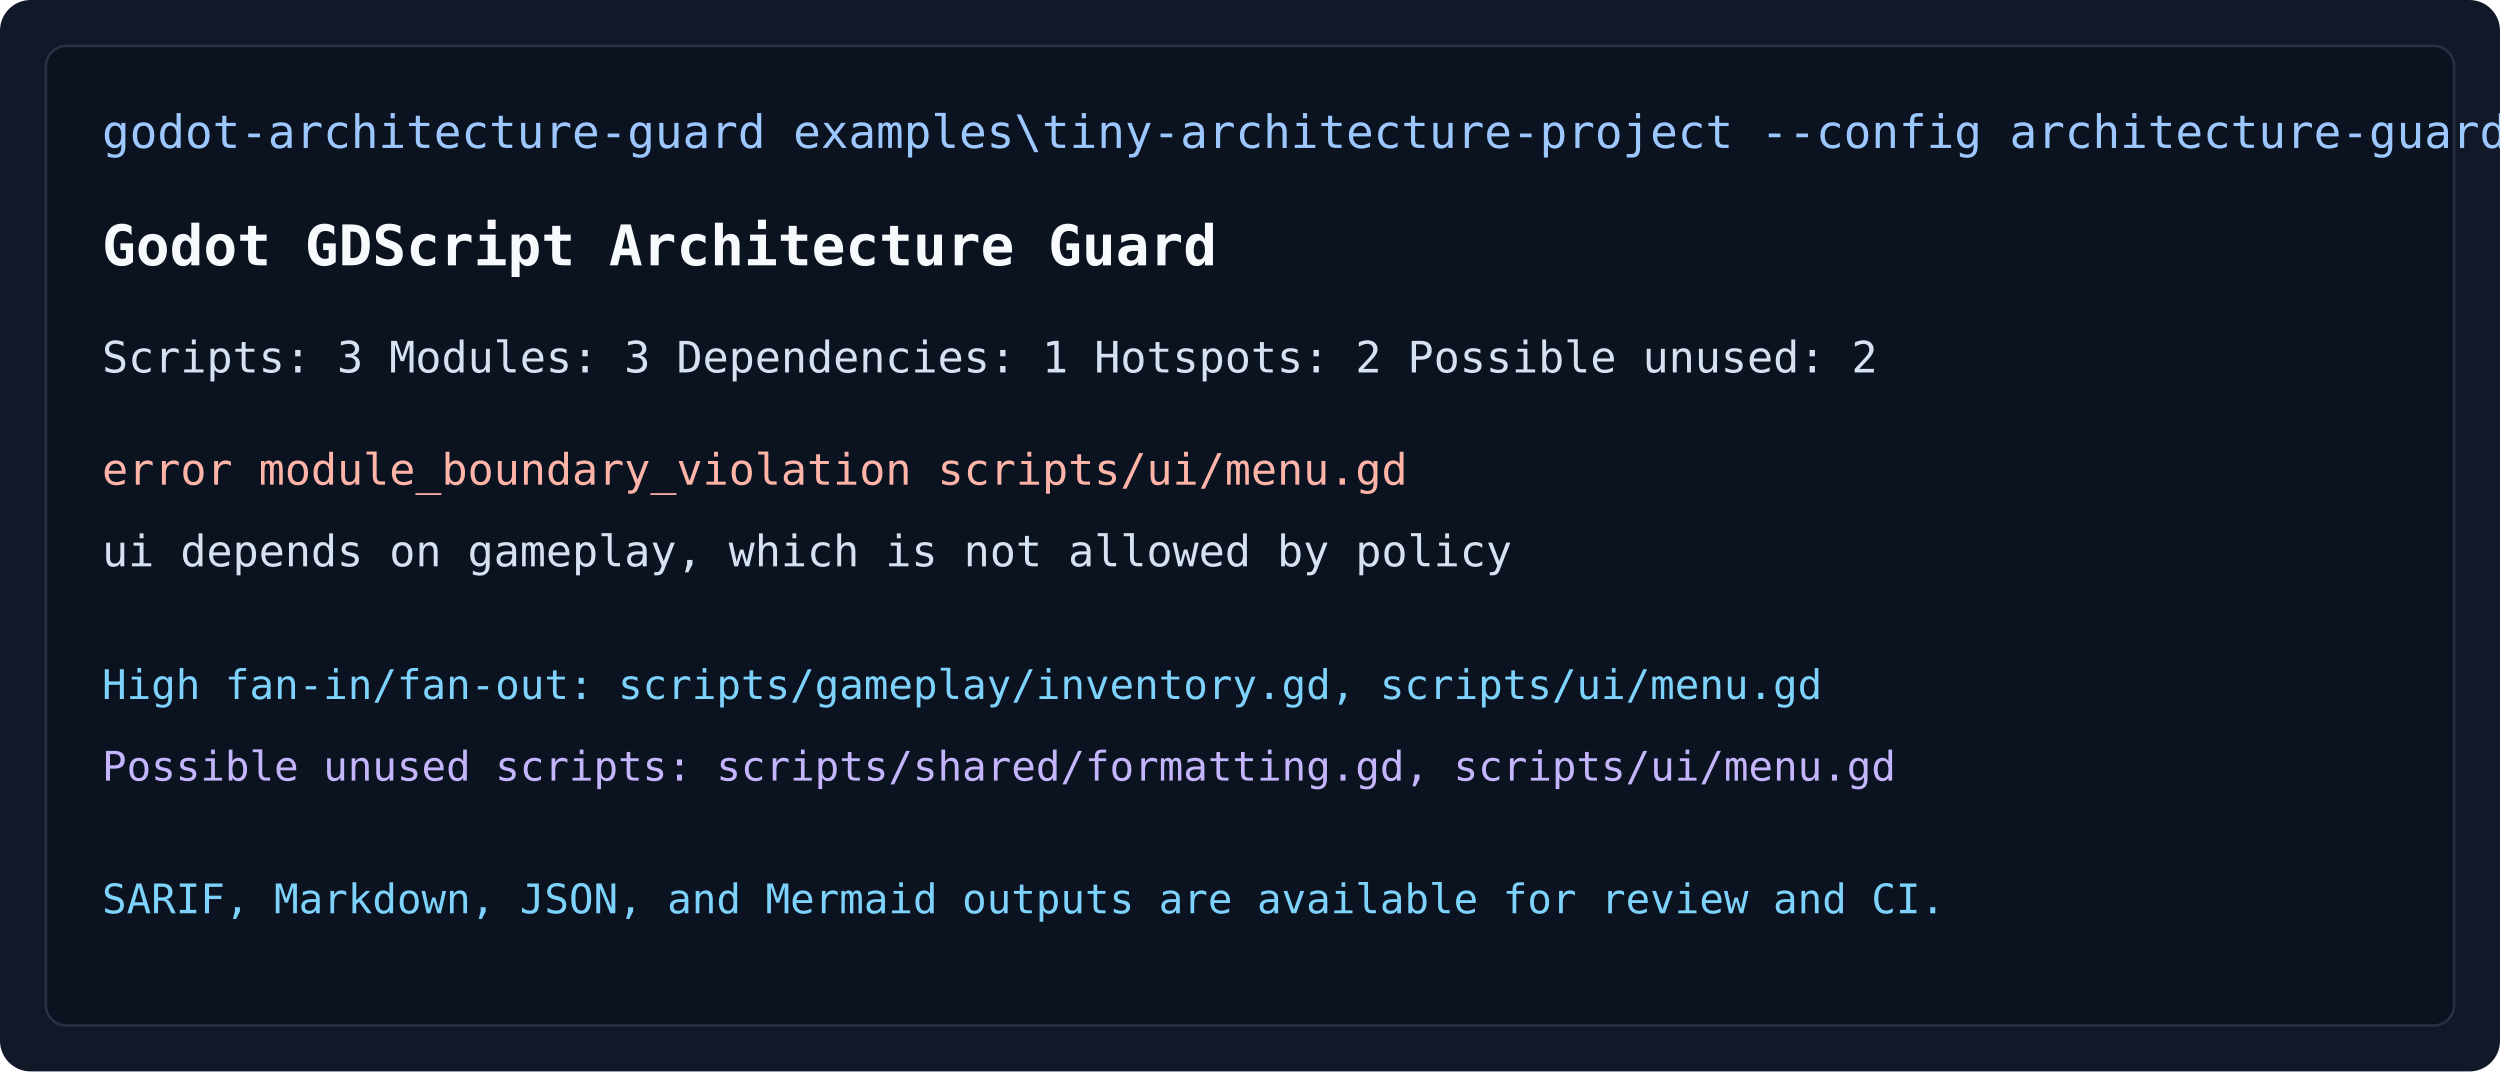
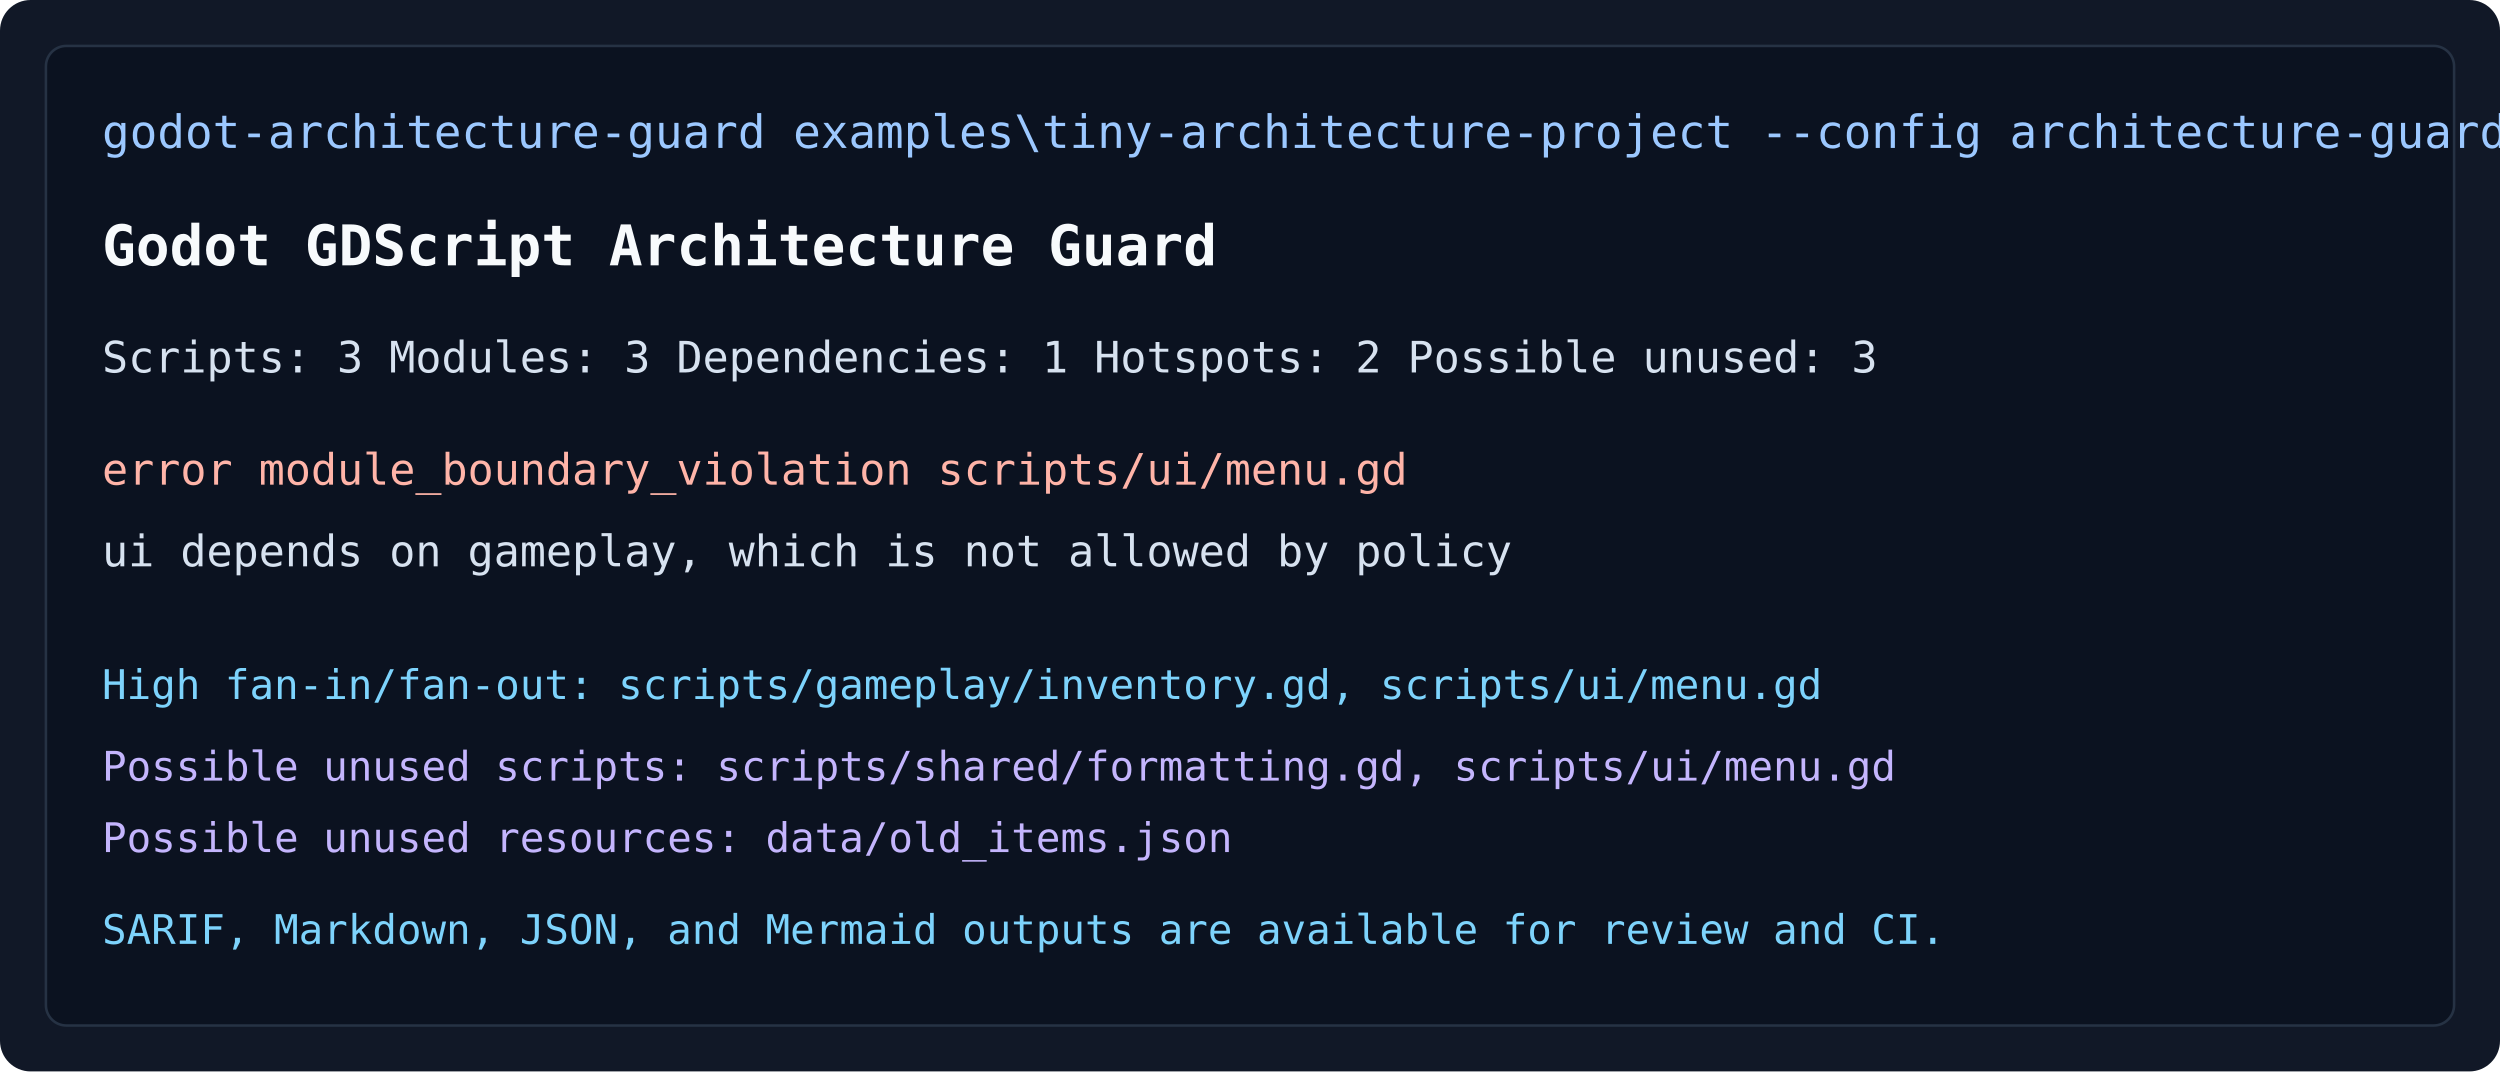
<svg xmlns="http://www.w3.org/2000/svg" width="980" height="420" role="img" aria-label="Godot GDScript Architecture Guard report">
  <rect width="980" height="420" rx="12" fill="#111827" />
  <rect x="18" y="18" width="944" height="384" rx="8" fill="#0b1220" stroke="#263244" />
  <text x="40" y="58" fill="#9cc8ff" font-family="Consolas, Menlo, monospace" font-size="18">godot-architecture-guard examples\tiny-architecture-project --config architecture-guard.toml --format markdown</text>
  <text x="40" y="104" fill="#f7fafc" font-family="Consolas, Menlo, monospace" font-size="22" font-weight="700">Godot GDScript Architecture Guard</text>
-   <text x="40" y="146" fill="#d7e2f0" font-family="Consolas, Menlo, monospace" font-size="17">Scripts: 3  Modules: 3  Dependencies: 1  Hotspots: 2  Possible unused: 2</text>
+   <text x="40" y="146" fill="#d7e2f0" font-family="Consolas, Menlo, monospace" font-size="17">Scripts: 3  Modules: 3  Dependencies: 1  Hotspots: 2  Possible unused: 3</text>
  <text x="40" y="190" fill="#ffb4a8" font-family="Consolas, Menlo, monospace" font-size="17">error module_boundary_violation scripts/ui/menu.gd</text>
  <text x="40" y="222" fill="#d7e2f0" font-family="Consolas, Menlo, monospace" font-size="17">ui depends on gameplay, which is not allowed by policy</text>
  <text x="40" y="274" fill="#7dd3fc" font-family="Consolas, Menlo, monospace" font-size="16">High fan-in/fan-out: scripts/gameplay/inventory.gd, scripts/ui/menu.gd</text>
  <text x="40" y="306" fill="#c4b5fd" font-family="Consolas, Menlo, monospace" font-size="16">Possible unused scripts: scripts/shared/formatting.gd, scripts/ui/menu.gd</text>
-   <text x="40" y="358" fill="#7dd3fc" font-family="Consolas, Menlo, monospace" font-size="16">SARIF, Markdown, JSON, and Mermaid outputs are available for review and CI.</text>
+   <text x="40" y="334" fill="#c4b5fd" font-family="Consolas, Menlo, monospace" font-size="16">Possible unused resources: data/old_items.json</text>
+   <text x="40" y="370" fill="#7dd3fc" font-family="Consolas, Menlo, monospace" font-size="16">SARIF, Markdown, JSON, and Mermaid outputs are available for review and CI.</text>
</svg>
